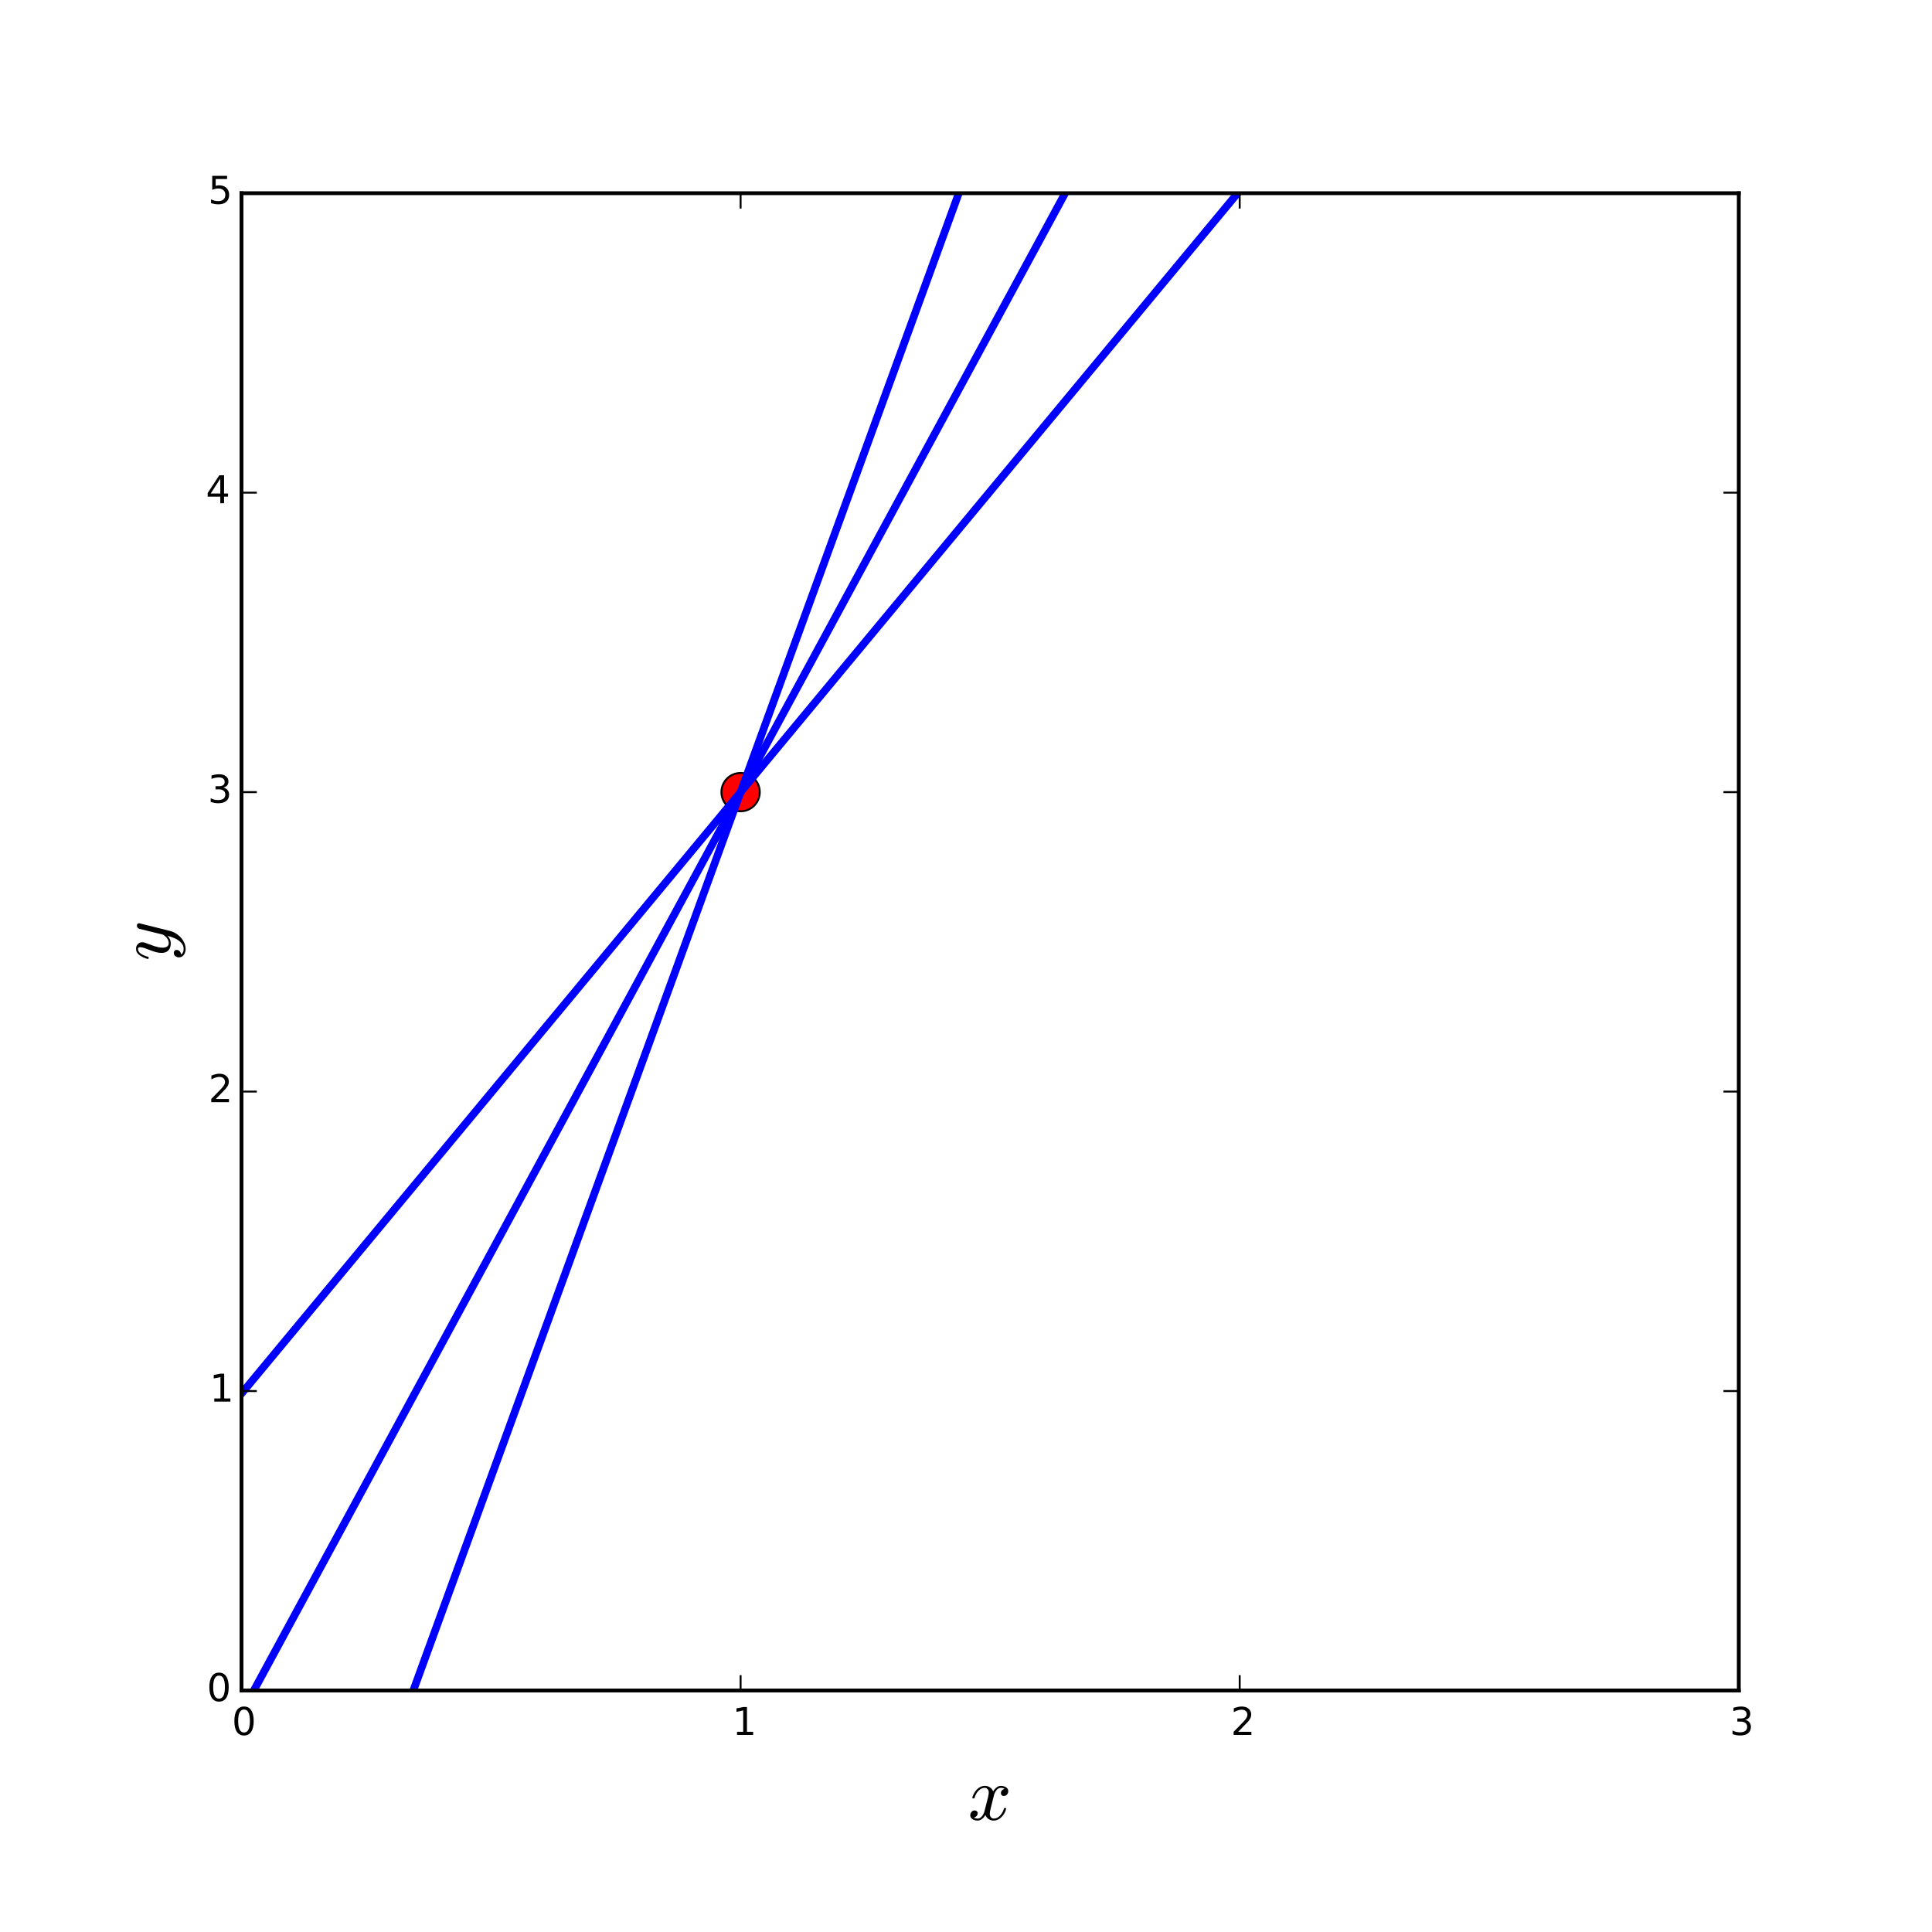
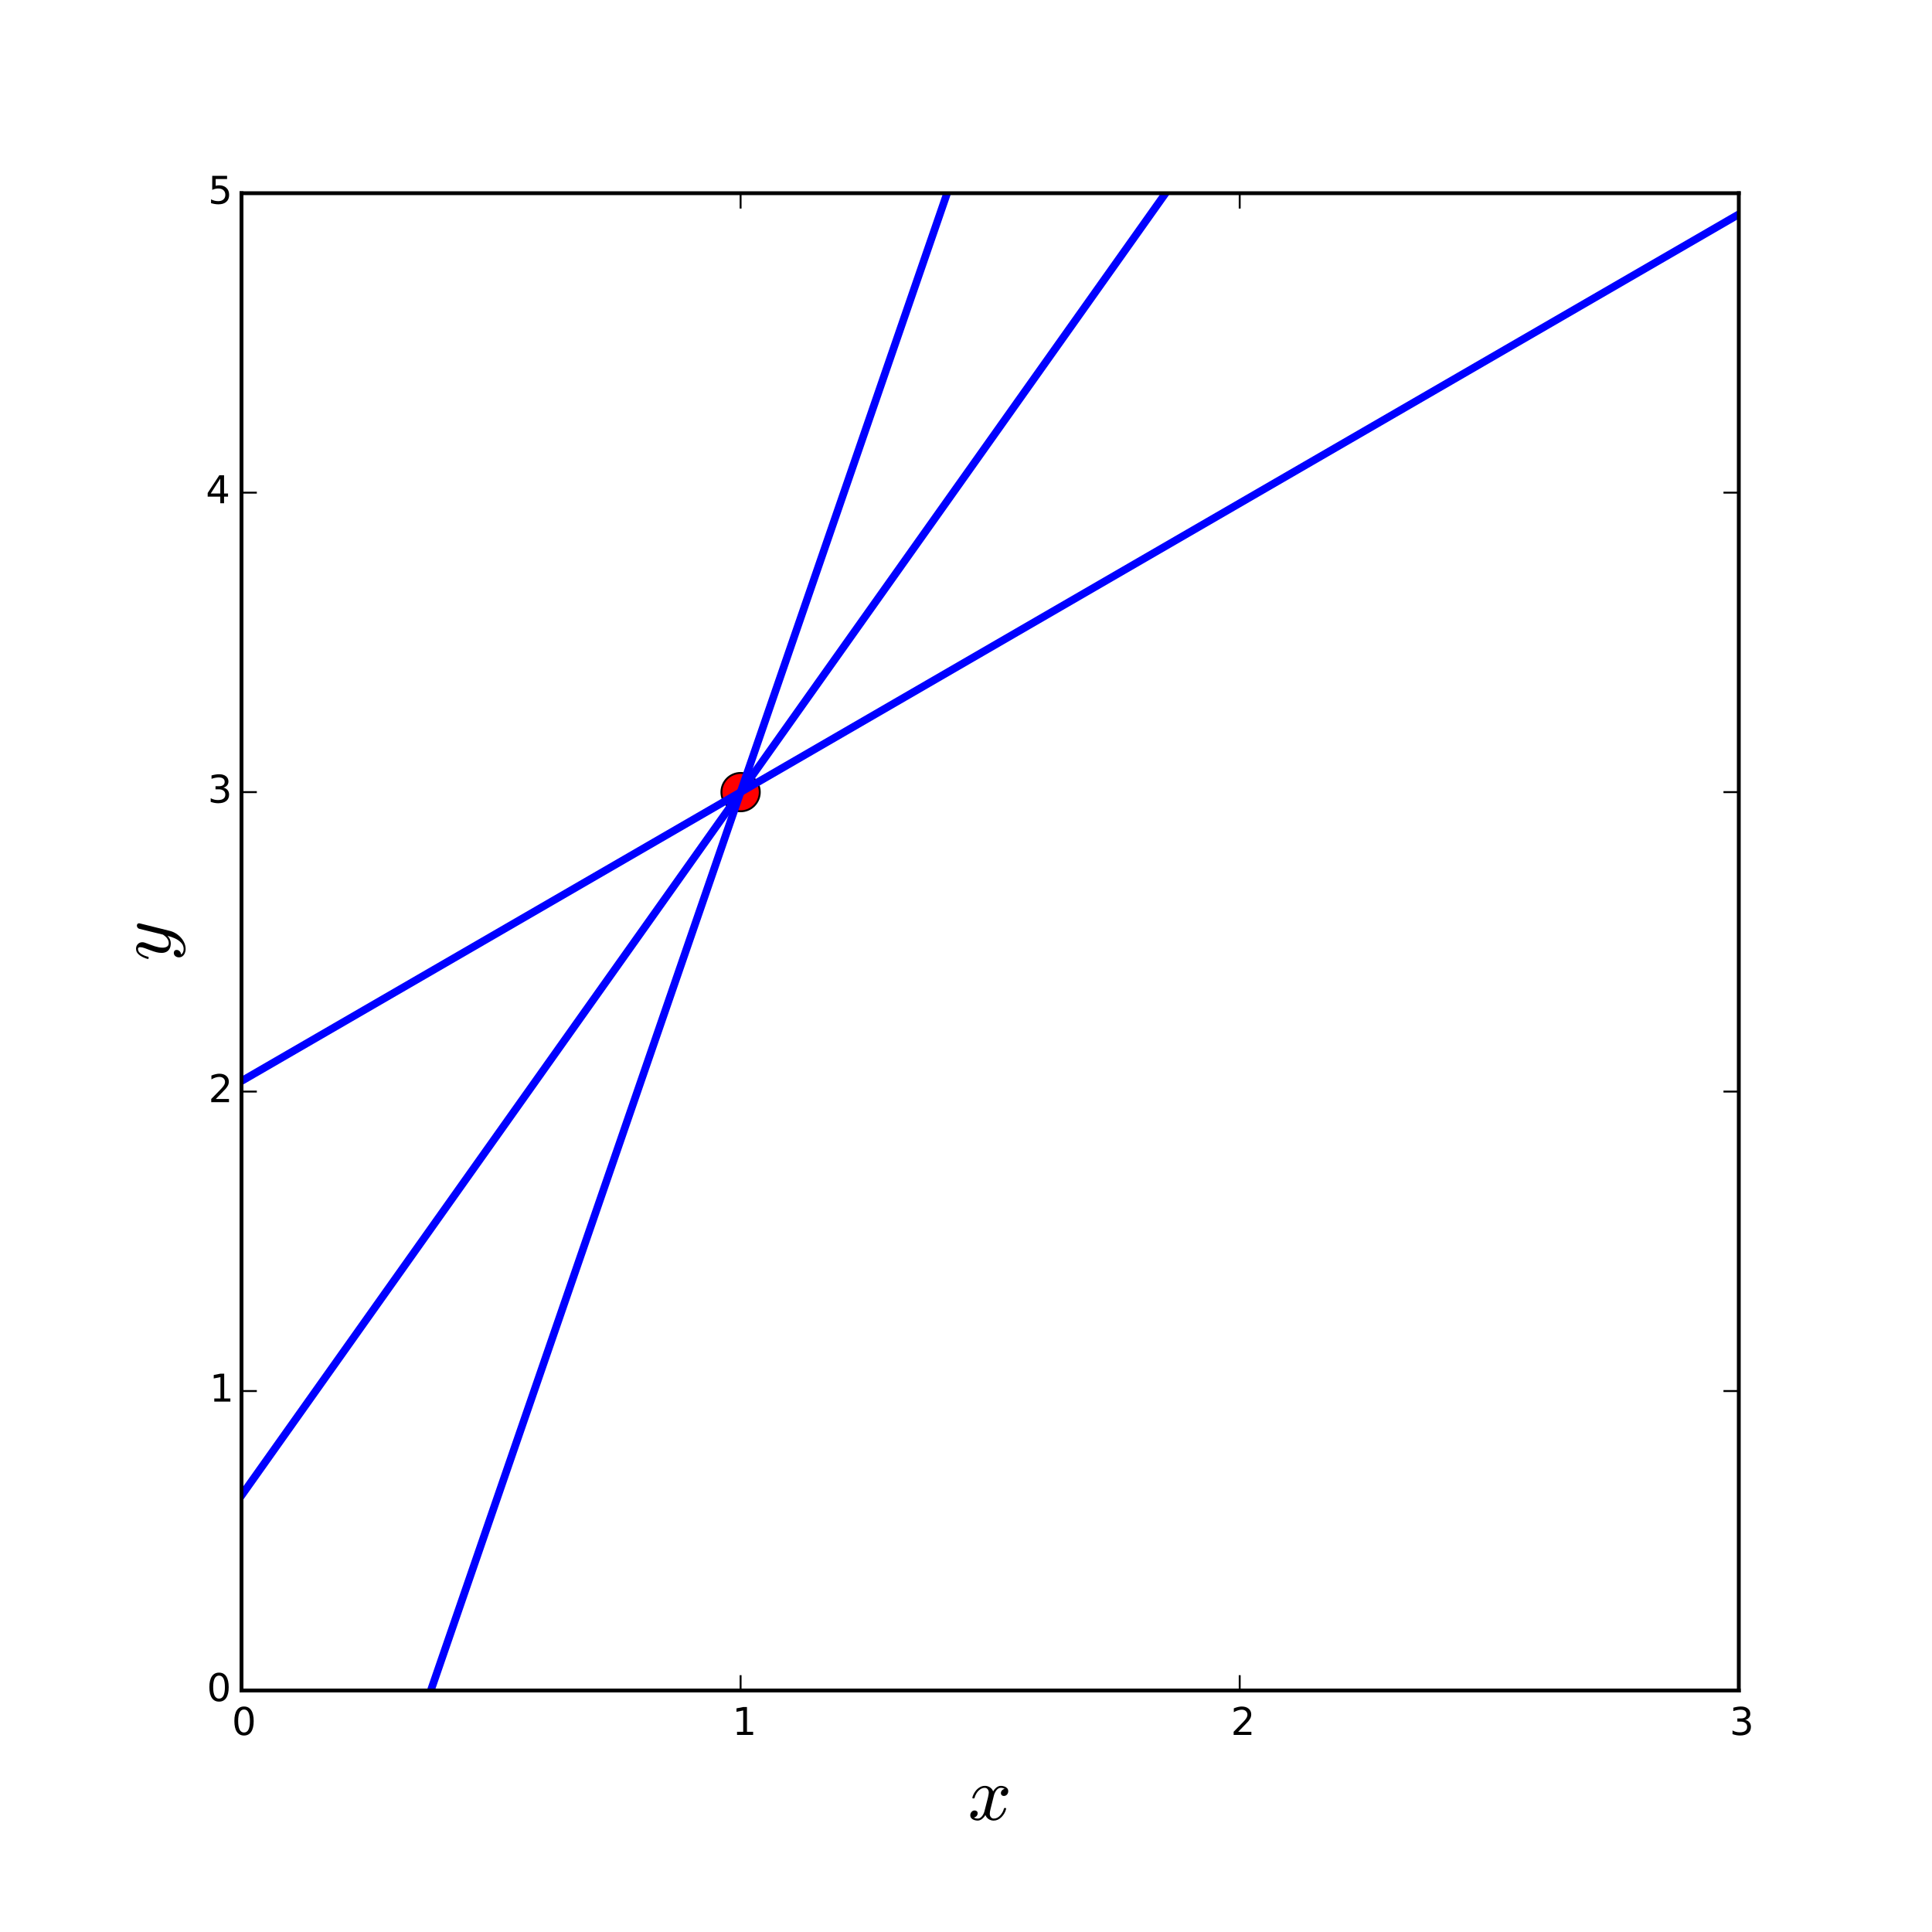
<svg xmlns="http://www.w3.org/2000/svg" xmlns:xlink="http://www.w3.org/1999/xlink" height="504pt" version="1.1" viewBox="0 0 504 504" width="504pt">
  <defs>
    <style type="text/css">
*{stroke-linecap:butt;stroke-linejoin:round;}
  </style>
  </defs>
  <g id="figure_1">
    <g id="patch_1">
      <path d=" M0 504 L504 504 L504 0 L0 0 z " style="fill:#ffffff;" />
    </g>
    <g id="axes_1">
      <g id="patch_2">
        <path d=" M63 441 L453.6 441 L453.6 50.4 L63 50.4 z " style="fill:#ffffff;" />
      </g>
      <g id="line2d_1">
        <defs>
          <path d=" M0 5 C1.326 5 2.598 4.473 3.536 3.536 C4.473 2.598 5 1.326 5 0 C5 -1.326 4.473 -2.598 3.536 -3.536 C2.598 -4.473 1.326 -5 0 -5 C-1.326 -5 -2.598 -4.473 -3.536 -3.536 C-4.473 -2.598 -5 -1.326 -5 0 C-5 1.326 -4.473 2.598 -3.536 3.536 C-2.598 4.473 -1.326 5 0 5 z " id="m8056b39326" style="stroke:#000000;stroke-width:0.5;" />
        </defs>
        <g clip-path="url(#p41d7ee9abc)">
          <use style="fill:#ff0000;stroke:#000000;stroke-width:0.5;" x="193.2" xlink:href="#m8056b39326" y="206.64" />
        </g>
      </g>
      <g id="line2d_2">
-         <path clip-path="url(#p41d7ee9abc)" d=" M63 446.935 L305.706 -1" style="fill:none;stroke:#0000ff;stroke-linecap:square;stroke-width:2;" />
+         <path clip-path="url(#p41d7ee9abc)" d=" M63 282.01 L453.6 55.901" style="fill:none;stroke:#0000ff;stroke-linecap:square;stroke-width:2;" />
      </g>
      <g id="line2d_3">
-         <path clip-path="url(#p41d7ee9abc)" d=" M63 363.541 L365.504 -1" style="fill:none;stroke:#0000ff;stroke-linecap:square;stroke-width:2;" />
+         <path clip-path="url(#p41d7ee9abc)" d=" M63 584.233 M90.321 505 L264.798 -1" style="fill:none;stroke:#0000ff;stroke-linecap:square;stroke-width:2;" />
      </g>
      <g id="line2d_4">
-         <path clip-path="url(#p41d7ee9abc)" d=" M63 564.022 M84.503 505 L268.847 -1" style="fill:none;stroke:#0000ff;stroke-linecap:square;stroke-width:2;" />
+         <path clip-path="url(#p41d7ee9abc)" d=" M63 390.131 L340.535 -1" style="fill:none;stroke:#0000ff;stroke-linecap:square;stroke-width:2;" />
      </g>
      <g id="patch_3">
-         <path d=" M453.6 441 L453.6 50.4" style="fill:none;stroke:#000000;stroke-linecap:square;stroke-linejoin:miter;" />
+         <path d=" M63 441 L63 50.4" style="fill:none;stroke:#000000;stroke-linecap:square;stroke-linejoin:miter;" />
      </g>
      <g id="patch_4">
        <path d=" M63 50.4 L453.6 50.4" style="fill:none;stroke:#000000;stroke-linecap:square;stroke-linejoin:miter;" />
      </g>
      <g id="patch_5">
-         <path d=" M63 441 L63 50.4" style="fill:none;stroke:#000000;stroke-linecap:square;stroke-linejoin:miter;" />
+         <path d=" M453.6 441 L453.6 50.4" style="fill:none;stroke:#000000;stroke-linecap:square;stroke-linejoin:miter;" />
      </g>
      <g id="patch_6">
        <path d=" M63 441 L453.6 441" style="fill:none;stroke:#000000;stroke-linecap:square;stroke-linejoin:miter;" />
      </g>
      <g id="matplotlib.axis_1">
        <g id="xtick_1">
          <g id="line2d_5">
            <defs>
              <path d=" M0 0 L0 -4" id="mc7db9fdffb" style="stroke:#000000;stroke-width:0.5;" />
            </defs>
            <g>
              <use style="stroke:#000000;stroke-width:0.5;" x="63.0" xlink:href="#mc7db9fdffb" y="441.0" />
            </g>
          </g>
          <g id="line2d_6">
            <defs>
              <path d=" M0 0 L0 4" id="m5a7d422ac3" style="stroke:#000000;stroke-width:0.5;" />
            </defs>
            <g>
              <use style="stroke:#000000;stroke-width:0.5;" x="63.0" xlink:href="#m5a7d422ac3" y="50.4" />
            </g>
          </g>
          <g id="text_1">
            <defs>
              <path d=" M31.781 66.406 Q24.172 66.406 20.328 58.906 Q16.5 51.422 16.5 36.375 Q16.5 21.391 20.328 13.891 Q24.172 6.391 31.781 6.391 Q39.453 6.391 43.281 13.891 Q47.125 21.391 47.125 36.375 Q47.125 51.422 43.281 58.906 Q39.453 66.406 31.781 66.406 M31.781 74.219 Q44.047 74.219 50.516 64.516 Q56.984 54.828 56.984 36.375 Q56.984 17.969 50.516 8.266 Q44.047 -1.422 31.781 -1.422 Q19.531 -1.422 13.062 8.266 Q6.594 17.969 6.594 36.375 Q6.594 54.828 13.062 64.516 Q19.531 74.219 31.781 74.219" id="BitstreamVeraSans-Roman-30" />
            </defs>
            <g transform="translate(60.48047 452.5984)scale(0.1 -0.1)">
              <use xlink:href="#BitstreamVeraSans-Roman-30" />
            </g>
          </g>
        </g>
        <g id="xtick_2">
          <g id="line2d_7">
            <g>
              <use style="stroke:#000000;stroke-width:0.5;" x="193.2" xlink:href="#mc7db9fdffb" y="441.0" />
            </g>
          </g>
          <g id="line2d_8">
            <g>
              <use style="stroke:#000000;stroke-width:0.5;" x="193.2" xlink:href="#m5a7d422ac3" y="50.4" />
            </g>
          </g>
          <g id="text_2">
            <defs>
              <path d=" M12.406 8.297 L28.516 8.297 L28.516 63.922 L10.984 60.406 L10.984 69.391 L28.422 72.906 L38.281 72.906 L38.281 8.297 L54.391 8.297 L54.391 0 L12.406 0 z " id="BitstreamVeraSans-Roman-31" />
            </defs>
            <g transform="translate(191.0297 452.5984)scale(0.1 -0.1)">
              <use xlink:href="#BitstreamVeraSans-Roman-31" />
            </g>
          </g>
        </g>
        <g id="xtick_3">
          <g id="line2d_9">
            <g>
              <use style="stroke:#000000;stroke-width:0.5;" x="323.4" xlink:href="#mc7db9fdffb" y="441.0" />
            </g>
          </g>
          <g id="line2d_10">
            <g>
              <use style="stroke:#000000;stroke-width:0.5;" x="323.4" xlink:href="#m5a7d422ac3" y="50.4" />
            </g>
          </g>
          <g id="text_3">
            <defs>
              <path d=" M19.188 8.297 L53.609 8.297 L53.609 0 L7.328 0 L7.328 8.297 Q12.938 14.109 22.625 23.891 Q32.328 33.688 34.812 36.531 Q39.547 41.844 41.422 45.531 Q43.312 49.219 43.312 52.781 Q43.312 58.594 39.234 62.25 Q35.156 65.922 28.609 65.922 Q23.969 65.922 18.812 64.312 Q13.672 62.703 7.812 59.422 L7.812 69.391 Q13.766 71.781 18.938 73 Q24.125 74.219 28.422 74.219 Q39.75 74.219 46.484 68.547 Q53.219 62.891 53.219 53.422 Q53.219 48.922 51.531 44.891 Q49.859 40.875 45.406 35.406 Q44.188 33.984 37.641 27.219 Q31.109 20.453 19.188 8.297" id="BitstreamVeraSans-Roman-32" />
            </defs>
            <g transform="translate(321.0859 452.5984)scale(0.1 -0.1)">
              <use xlink:href="#BitstreamVeraSans-Roman-32" />
            </g>
          </g>
        </g>
        <g id="xtick_4">
          <g id="line2d_11">
            <g>
              <use style="stroke:#000000;stroke-width:0.5;" x="453.6" xlink:href="#mc7db9fdffb" y="441.0" />
            </g>
          </g>
          <g id="line2d_12">
            <g>
              <use style="stroke:#000000;stroke-width:0.5;" x="453.6" xlink:href="#m5a7d422ac3" y="50.4" />
            </g>
          </g>
          <g id="text_4">
            <defs>
              <path d=" M40.578 39.312 Q47.656 37.797 51.625 33 Q55.609 28.219 55.609 21.188 Q55.609 10.406 48.188 4.484 Q40.766 -1.422 27.094 -1.422 Q22.516 -1.422 17.656 -0.516 Q12.797 0.391 7.625 2.203 L7.625 11.719 Q11.719 9.328 16.594 8.109 Q21.484 6.891 26.812 6.891 Q36.078 6.891 40.938 10.547 Q45.797 14.203 45.797 21.188 Q45.797 27.641 41.281 31.266 Q36.766 34.906 28.719 34.906 L20.219 34.906 L20.219 43.016 L29.109 43.016 Q36.375 43.016 40.234 45.922 Q44.094 48.828 44.094 54.297 Q44.094 59.906 40.109 62.906 Q36.141 65.922 28.719 65.922 Q24.656 65.922 20.016 65.031 Q15.375 64.156 9.812 62.312 L9.812 71.094 Q15.438 72.656 20.344 73.438 Q25.25 74.219 29.594 74.219 Q40.828 74.219 47.359 69.109 Q53.906 64.016 53.906 55.328 Q53.906 49.266 50.438 45.094 Q46.969 40.922 40.578 39.312" id="BitstreamVeraSans-Roman-33" />
            </defs>
            <g transform="translate(451.2008 452.5984)scale(0.1 -0.1)">
              <use xlink:href="#BitstreamVeraSans-Roman-33" />
            </g>
          </g>
        </g>
        <g id="text_5">
          <defs>
            <path d=" M7.812 2.875 Q9.578 1.516 12.797 1.516 Q15.922 1.516 18.312 4.516 Q20.703 7.516 21.578 11.078 L26.125 28.812 Q27.203 33.641 27.203 35.406 Q27.203 37.891 25.812 39.75 Q24.422 41.609 21.922 41.609 Q18.75 41.609 15.969 39.625 Q13.188 37.641 11.281 34.594 Q9.375 31.547 8.594 28.422 Q8.406 27.781 7.812 27.781 L6.594 27.781 Q5.812 27.781 5.812 28.719 L5.812 29 Q6.781 32.719 9.125 36.25 Q11.469 39.797 14.859 41.984 Q18.266 44.188 22.125 44.188 Q25.781 44.188 28.734 42.234 Q31.688 40.281 32.906 36.922 Q34.625 39.984 37.281 42.078 Q39.938 44.188 43.109 44.188 Q45.266 44.188 47.5 43.422 Q49.75 42.672 51.172 41.109 Q52.594 39.547 52.594 37.203 Q52.594 34.672 50.953 32.828 Q49.312 31 46.781 31 Q45.172 31 44.094 32.031 Q43.016 33.062 43.016 34.625 Q43.016 36.719 44.453 38.297 Q45.906 39.891 47.906 40.188 Q46.094 41.609 42.922 41.609 Q39.703 41.609 37.328 38.625 Q34.969 35.641 33.984 31.984 L29.594 14.312 Q28.516 10.297 28.516 7.719 Q28.516 5.172 29.953 3.344 Q31.391 1.516 33.797 1.516 Q38.484 1.516 42.156 5.641 Q45.844 9.766 47.016 14.703 Q47.219 15.281 47.797 15.281 L49.031 15.281 Q49.422 15.281 49.656 15.016 Q49.906 14.75 49.906 14.406 Q49.906 14.312 49.812 14.109 Q48.391 8.156 43.844 3.516 Q39.312 -1.125 33.594 -1.125 Q29.938 -1.125 26.984 0.844 Q24.031 2.828 22.797 6.203 Q21.234 3.266 18.469 1.062 Q15.719 -1.125 12.594 -1.125 Q10.453 -1.125 8.172 -0.359 Q5.906 0.391 4.484 1.953 Q3.078 3.516 3.078 5.906 Q3.078 8.25 4.703 10.172 Q6.344 12.109 8.797 12.109 Q10.453 12.109 11.578 11.109 Q12.703 10.109 12.703 8.5 Q12.703 6.391 11.297 4.828 Q9.906 3.266 7.812 2.875" id="Cmmi10-78" />
          </defs>
          <g transform="translate(252.5 474.875)scale(0.2 -0.2)">
            <use transform="translate(0.0 0.8125)" xlink:href="#Cmmi10-78" />
          </g>
        </g>
      </g>
      <g id="matplotlib.axis_2">
        <g id="ytick_1">
          <g id="line2d_13">
            <defs>
              <path d=" M0 0 L4 0" id="md7965d1ba0" style="stroke:#000000;stroke-width:0.5;" />
            </defs>
            <g>
              <use style="stroke:#000000;stroke-width:0.5;" x="63.0" xlink:href="#md7965d1ba0" y="441.0" />
            </g>
          </g>
          <g id="line2d_14">
            <defs>
              <path d=" M0 0 L-4 0" id="md9a1c1a7cd" style="stroke:#000000;stroke-width:0.5;" />
            </defs>
            <g>
              <use style="stroke:#000000;stroke-width:0.5;" x="453.6" xlink:href="#md9a1c1a7cd" y="441.0" />
            </g>
          </g>
          <g id="text_6">
            <g transform="translate(53.96094 443.7594)scale(0.1 -0.1)">
              <use xlink:href="#BitstreamVeraSans-Roman-30" />
            </g>
          </g>
        </g>
        <g id="ytick_2">
          <g id="line2d_15">
            <g>
              <use style="stroke:#000000;stroke-width:0.5;" x="63.0" xlink:href="#md7965d1ba0" y="362.88" />
            </g>
          </g>
          <g id="line2d_16">
            <g>
              <use style="stroke:#000000;stroke-width:0.5;" x="453.6" xlink:href="#md9a1c1a7cd" y="362.88" />
            </g>
          </g>
          <g id="text_7">
            <g transform="translate(54.65937 365.6394)scale(0.1 -0.1)">
              <use xlink:href="#BitstreamVeraSans-Roman-31" />
            </g>
          </g>
        </g>
        <g id="ytick_3">
          <g id="line2d_17">
            <g>
              <use style="stroke:#000000;stroke-width:0.5;" x="63.0" xlink:href="#md7965d1ba0" y="284.76" />
            </g>
          </g>
          <g id="line2d_18">
            <g>
              <use style="stroke:#000000;stroke-width:0.5;" x="453.6" xlink:href="#md9a1c1a7cd" y="284.76" />
            </g>
          </g>
          <g id="text_8">
            <g transform="translate(54.37188 287.5194)scale(0.1 -0.1)">
              <use xlink:href="#BitstreamVeraSans-Roman-32" />
            </g>
          </g>
        </g>
        <g id="ytick_4">
          <g id="line2d_19">
            <g>
              <use style="stroke:#000000;stroke-width:0.5;" x="63.0" xlink:href="#md7965d1ba0" y="206.64" />
            </g>
          </g>
          <g id="line2d_20">
            <g>
              <use style="stroke:#000000;stroke-width:0.5;" x="453.6" xlink:href="#md9a1c1a7cd" y="206.64" />
            </g>
          </g>
          <g id="text_9">
            <g transform="translate(54.20156 209.3994)scale(0.1 -0.1)">
              <use xlink:href="#BitstreamVeraSans-Roman-33" />
            </g>
          </g>
        </g>
        <g id="ytick_5">
          <g id="line2d_21">
            <g>
              <use style="stroke:#000000;stroke-width:0.5;" x="63.0" xlink:href="#md7965d1ba0" y="128.52" />
            </g>
          </g>
          <g id="line2d_22">
            <g>
              <use style="stroke:#000000;stroke-width:0.5;" x="453.6" xlink:href="#md9a1c1a7cd" y="128.52" />
            </g>
          </g>
          <g id="text_10">
            <defs>
              <path d=" M37.797 64.312 L12.891 25.391 L37.797 25.391 z  M35.203 72.906 L47.609 72.906 L47.609 25.391 L58.016 25.391 L58.016 17.188 L47.609 17.188 L47.609 0 L37.797 0 L37.797 17.188 L4.891 17.188 L4.891 26.703 z " id="BitstreamVeraSans-Roman-34" />
            </defs>
            <g transform="translate(53.6875 131.2794)scale(0.1 -0.1)">
              <use xlink:href="#BitstreamVeraSans-Roman-34" />
            </g>
          </g>
        </g>
        <g id="ytick_6">
          <g id="line2d_23">
            <g>
              <use style="stroke:#000000;stroke-width:0.5;" x="63.0" xlink:href="#md7965d1ba0" y="50.4" />
            </g>
          </g>
          <g id="line2d_24">
            <g>
              <use style="stroke:#000000;stroke-width:0.5;" x="453.6" xlink:href="#md9a1c1a7cd" y="50.4" />
            </g>
          </g>
          <g id="text_11">
            <defs>
              <path d=" M10.797 72.906 L49.516 72.906 L49.516 64.594 L19.828 64.594 L19.828 46.734 Q21.969 47.469 24.109 47.828 Q26.266 48.188 28.422 48.188 Q40.625 48.188 47.75 41.5 Q54.891 34.812 54.891 23.391 Q54.891 11.625 47.562 5.094 Q40.234 -1.422 26.906 -1.422 Q22.312 -1.422 17.547 -0.641 Q12.797 0.141 7.719 1.703 L7.719 11.625 Q12.109 9.234 16.797 8.062 Q21.484 6.891 26.703 6.891 Q35.156 6.891 40.078 11.328 Q45.016 15.766 45.016 23.391 Q45.016 31 40.078 35.438 Q35.156 39.891 26.703 39.891 Q22.75 39.891 18.812 39.016 Q14.891 38.141 10.797 36.281 z " id="BitstreamVeraSans-Roman-35" />
            </defs>
            <g transform="translate(54.28281 53.15937)scale(0.1 -0.1)">
              <use xlink:href="#BitstreamVeraSans-Roman-35" />
            </g>
          </g>
        </g>
        <g id="text_12">
          <defs>
            <path d=" M8.406 -14.312 Q10.5 -17.922 15.719 -17.922 Q20.453 -17.922 23.922 -14.594 Q27.391 -11.281 29.516 -6.562 Q31.641 -1.859 32.812 3.078 Q28.375 -1.125 23.188 -1.125 Q19.234 -1.125 16.453 0.234 Q13.672 1.609 12.125 4.312 Q10.594 7.031 10.594 10.891 Q10.594 14.156 11.469 17.594 Q12.359 21.047 13.938 25.266 Q15.531 29.5 16.703 32.625 Q18.016 36.281 18.016 38.625 Q18.016 41.609 15.828 41.609 Q11.859 41.609 9.297 37.531 Q6.734 33.453 5.516 28.422 Q5.328 27.781 4.688 27.781 L3.516 27.781 Q2.688 27.781 2.688 28.719 L2.688 29 Q4.297 34.969 7.609 39.578 Q10.938 44.188 16.016 44.188 Q19.578 44.188 22.047 41.844 Q24.516 39.5 24.516 35.891 Q24.516 34.031 23.688 31.984 Q23.25 30.766 21.688 26.656 Q20.125 22.562 19.281 19.875 Q18.453 17.188 17.922 14.594 Q17.391 12.016 17.391 9.422 Q17.391 6.109 18.797 3.812 Q20.219 1.516 23.297 1.516 Q29.5 1.516 34.422 9.078 L42 39.891 Q42.328 41.219 43.547 42.156 Q44.781 43.109 46.188 43.109 Q47.406 43.109 48.312 42.328 Q49.219 41.547 49.219 40.281 Q49.219 39.703 49.125 39.5 L39.203 -0.297 Q37.891 -5.422 34.375 -10.109 Q30.859 -14.797 25.906 -17.656 Q20.953 -20.516 15.578 -20.516 Q12.984 -20.516 10.438 -19.5 Q7.906 -18.5 6.344 -16.5 Q4.781 -14.5 4.781 -11.812 Q4.781 -9.078 6.391 -7.078 Q8.016 -5.078 10.688 -5.078 Q12.312 -5.078 13.406 -6.078 Q14.5 -7.078 14.5 -8.688 Q14.5 -10.984 12.781 -12.688 Q11.078 -14.406 8.797 -14.406 Q8.688 -14.359 8.594 -14.328 Q8.5 -14.312 8.406 -14.312" id="Cmmi10-79" />
          </defs>
          <g transform="translate(44.4875 250.7)rotate(-90.0)scale(0.2 -0.2)">
            <use transform="translate(0.0 0.8125)" xlink:href="#Cmmi10-79" />
          </g>
        </g>
      </g>
    </g>
  </g>
  <defs>
    <clipPath id="p41d7ee9abc">
      <rect height="390.6" width="390.6" x="63.0" y="50.4" />
    </clipPath>
  </defs>
</svg>
